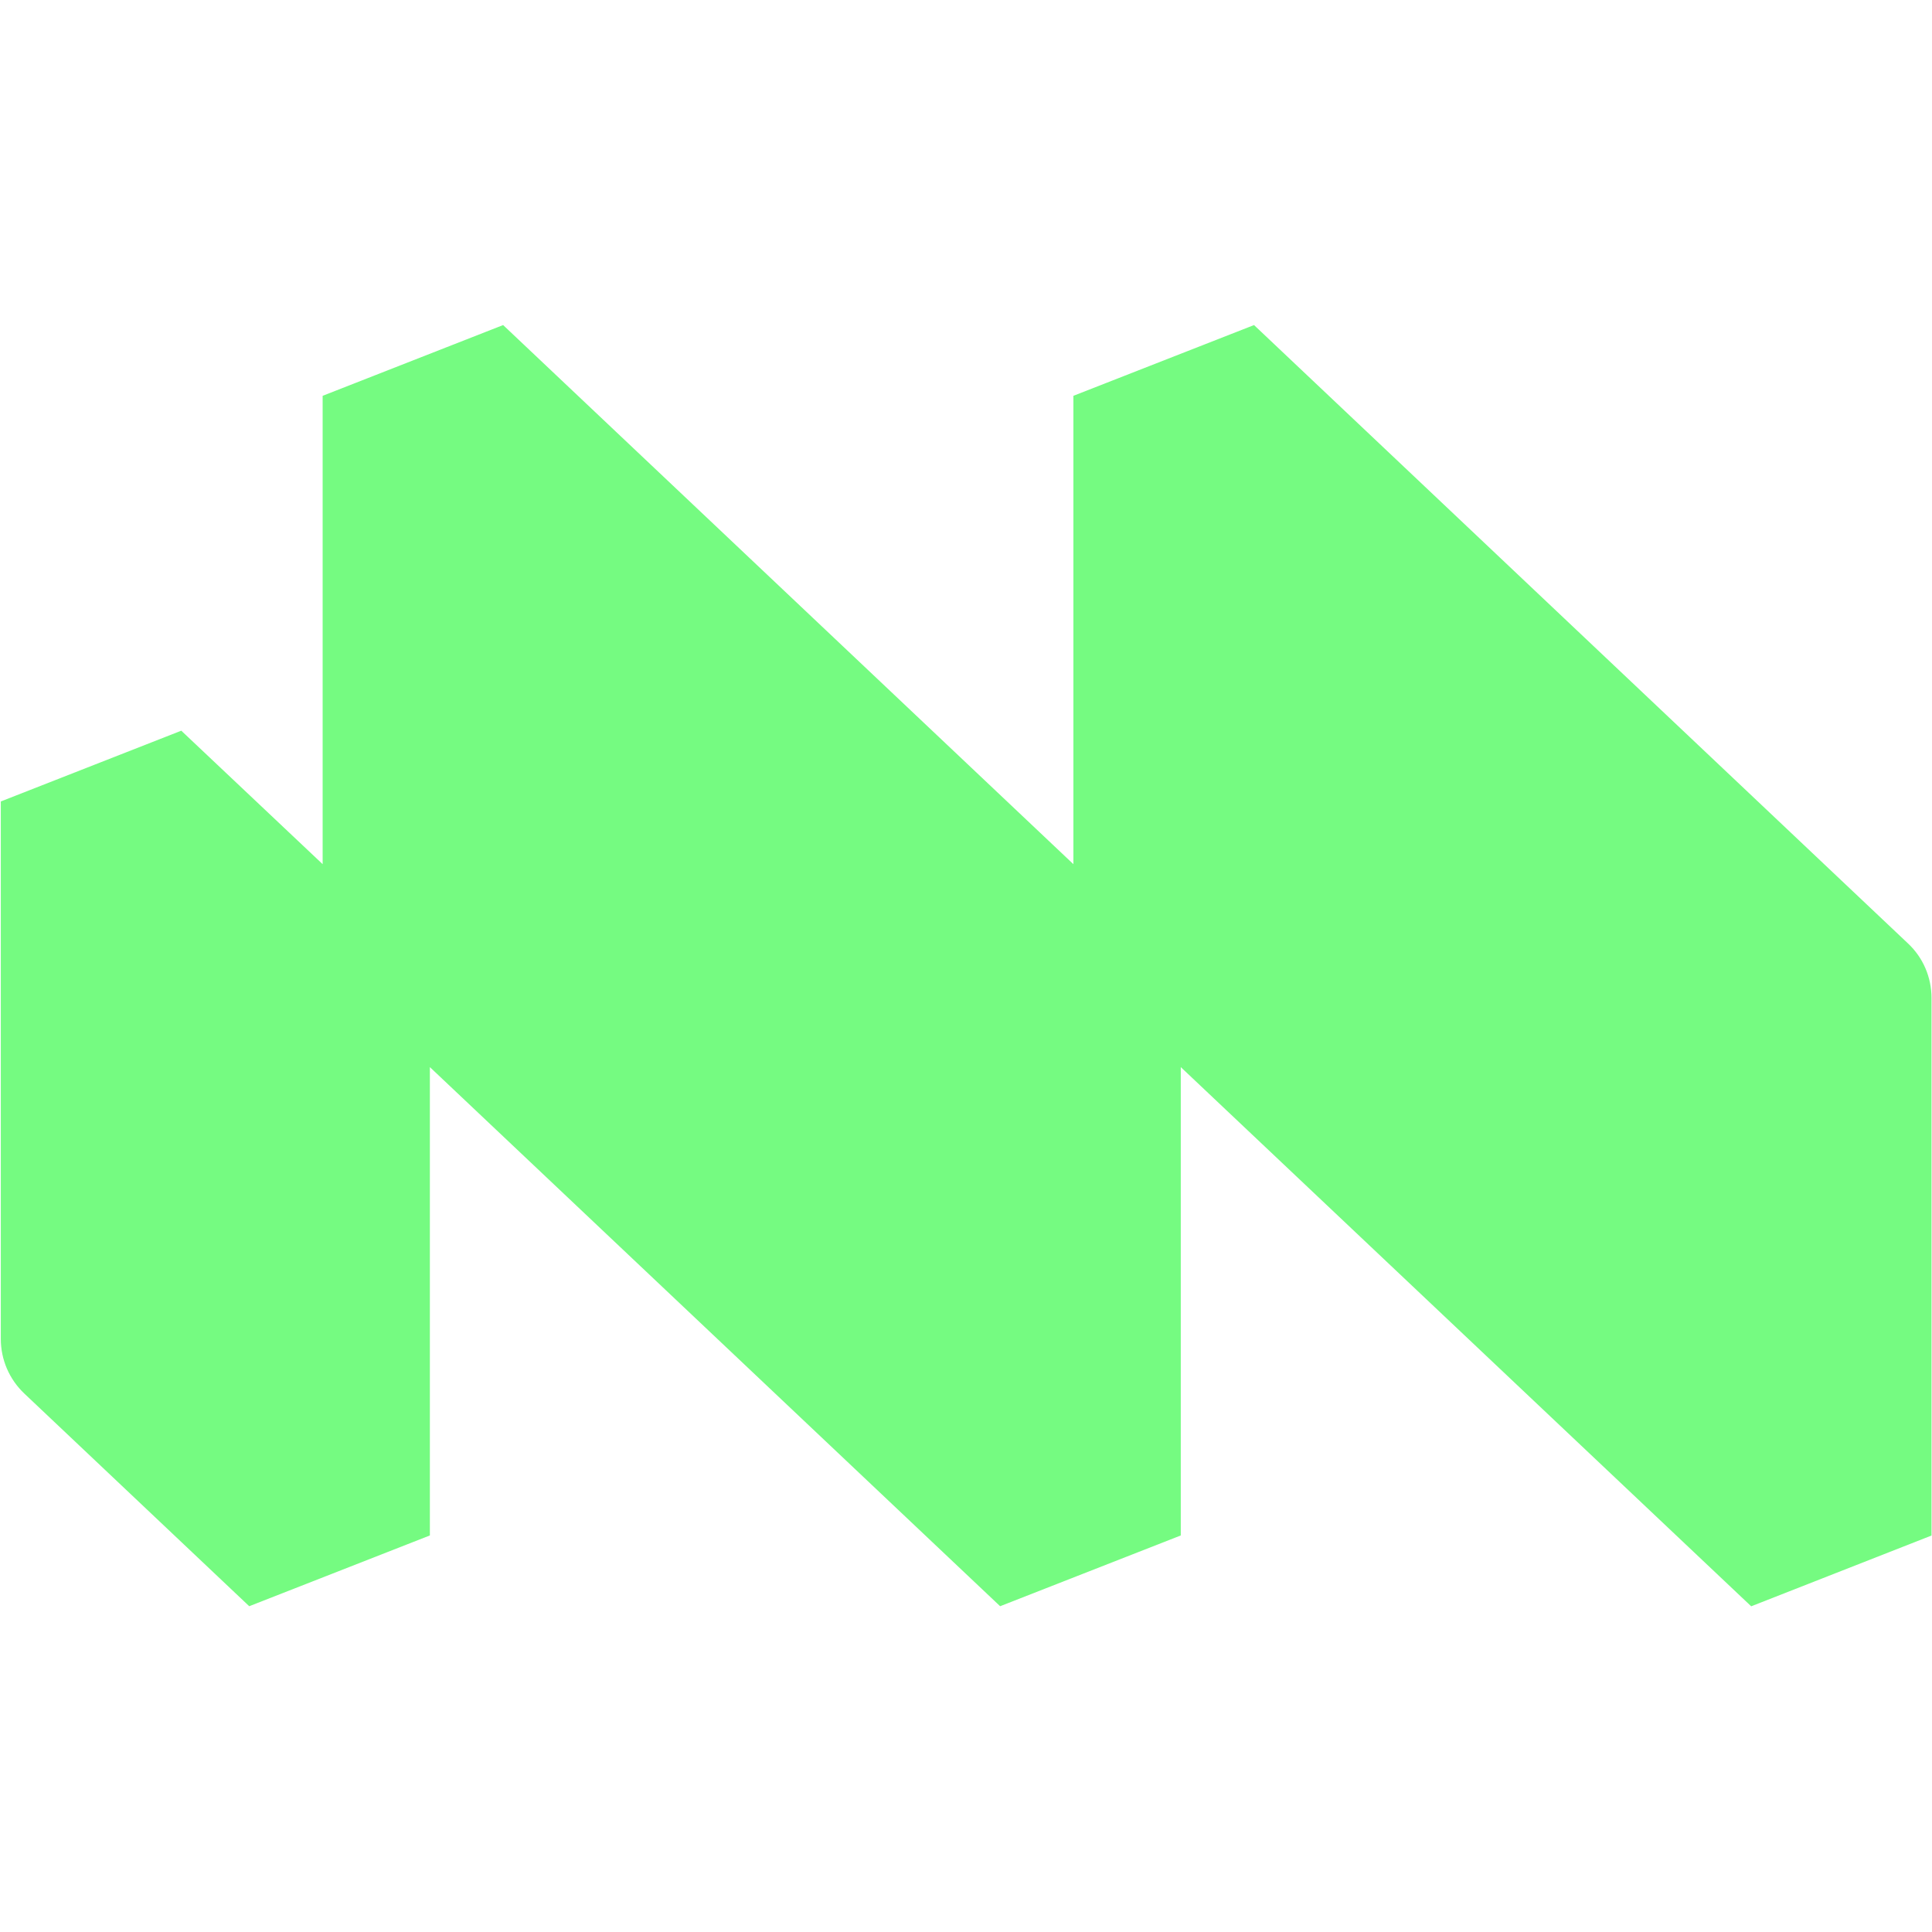
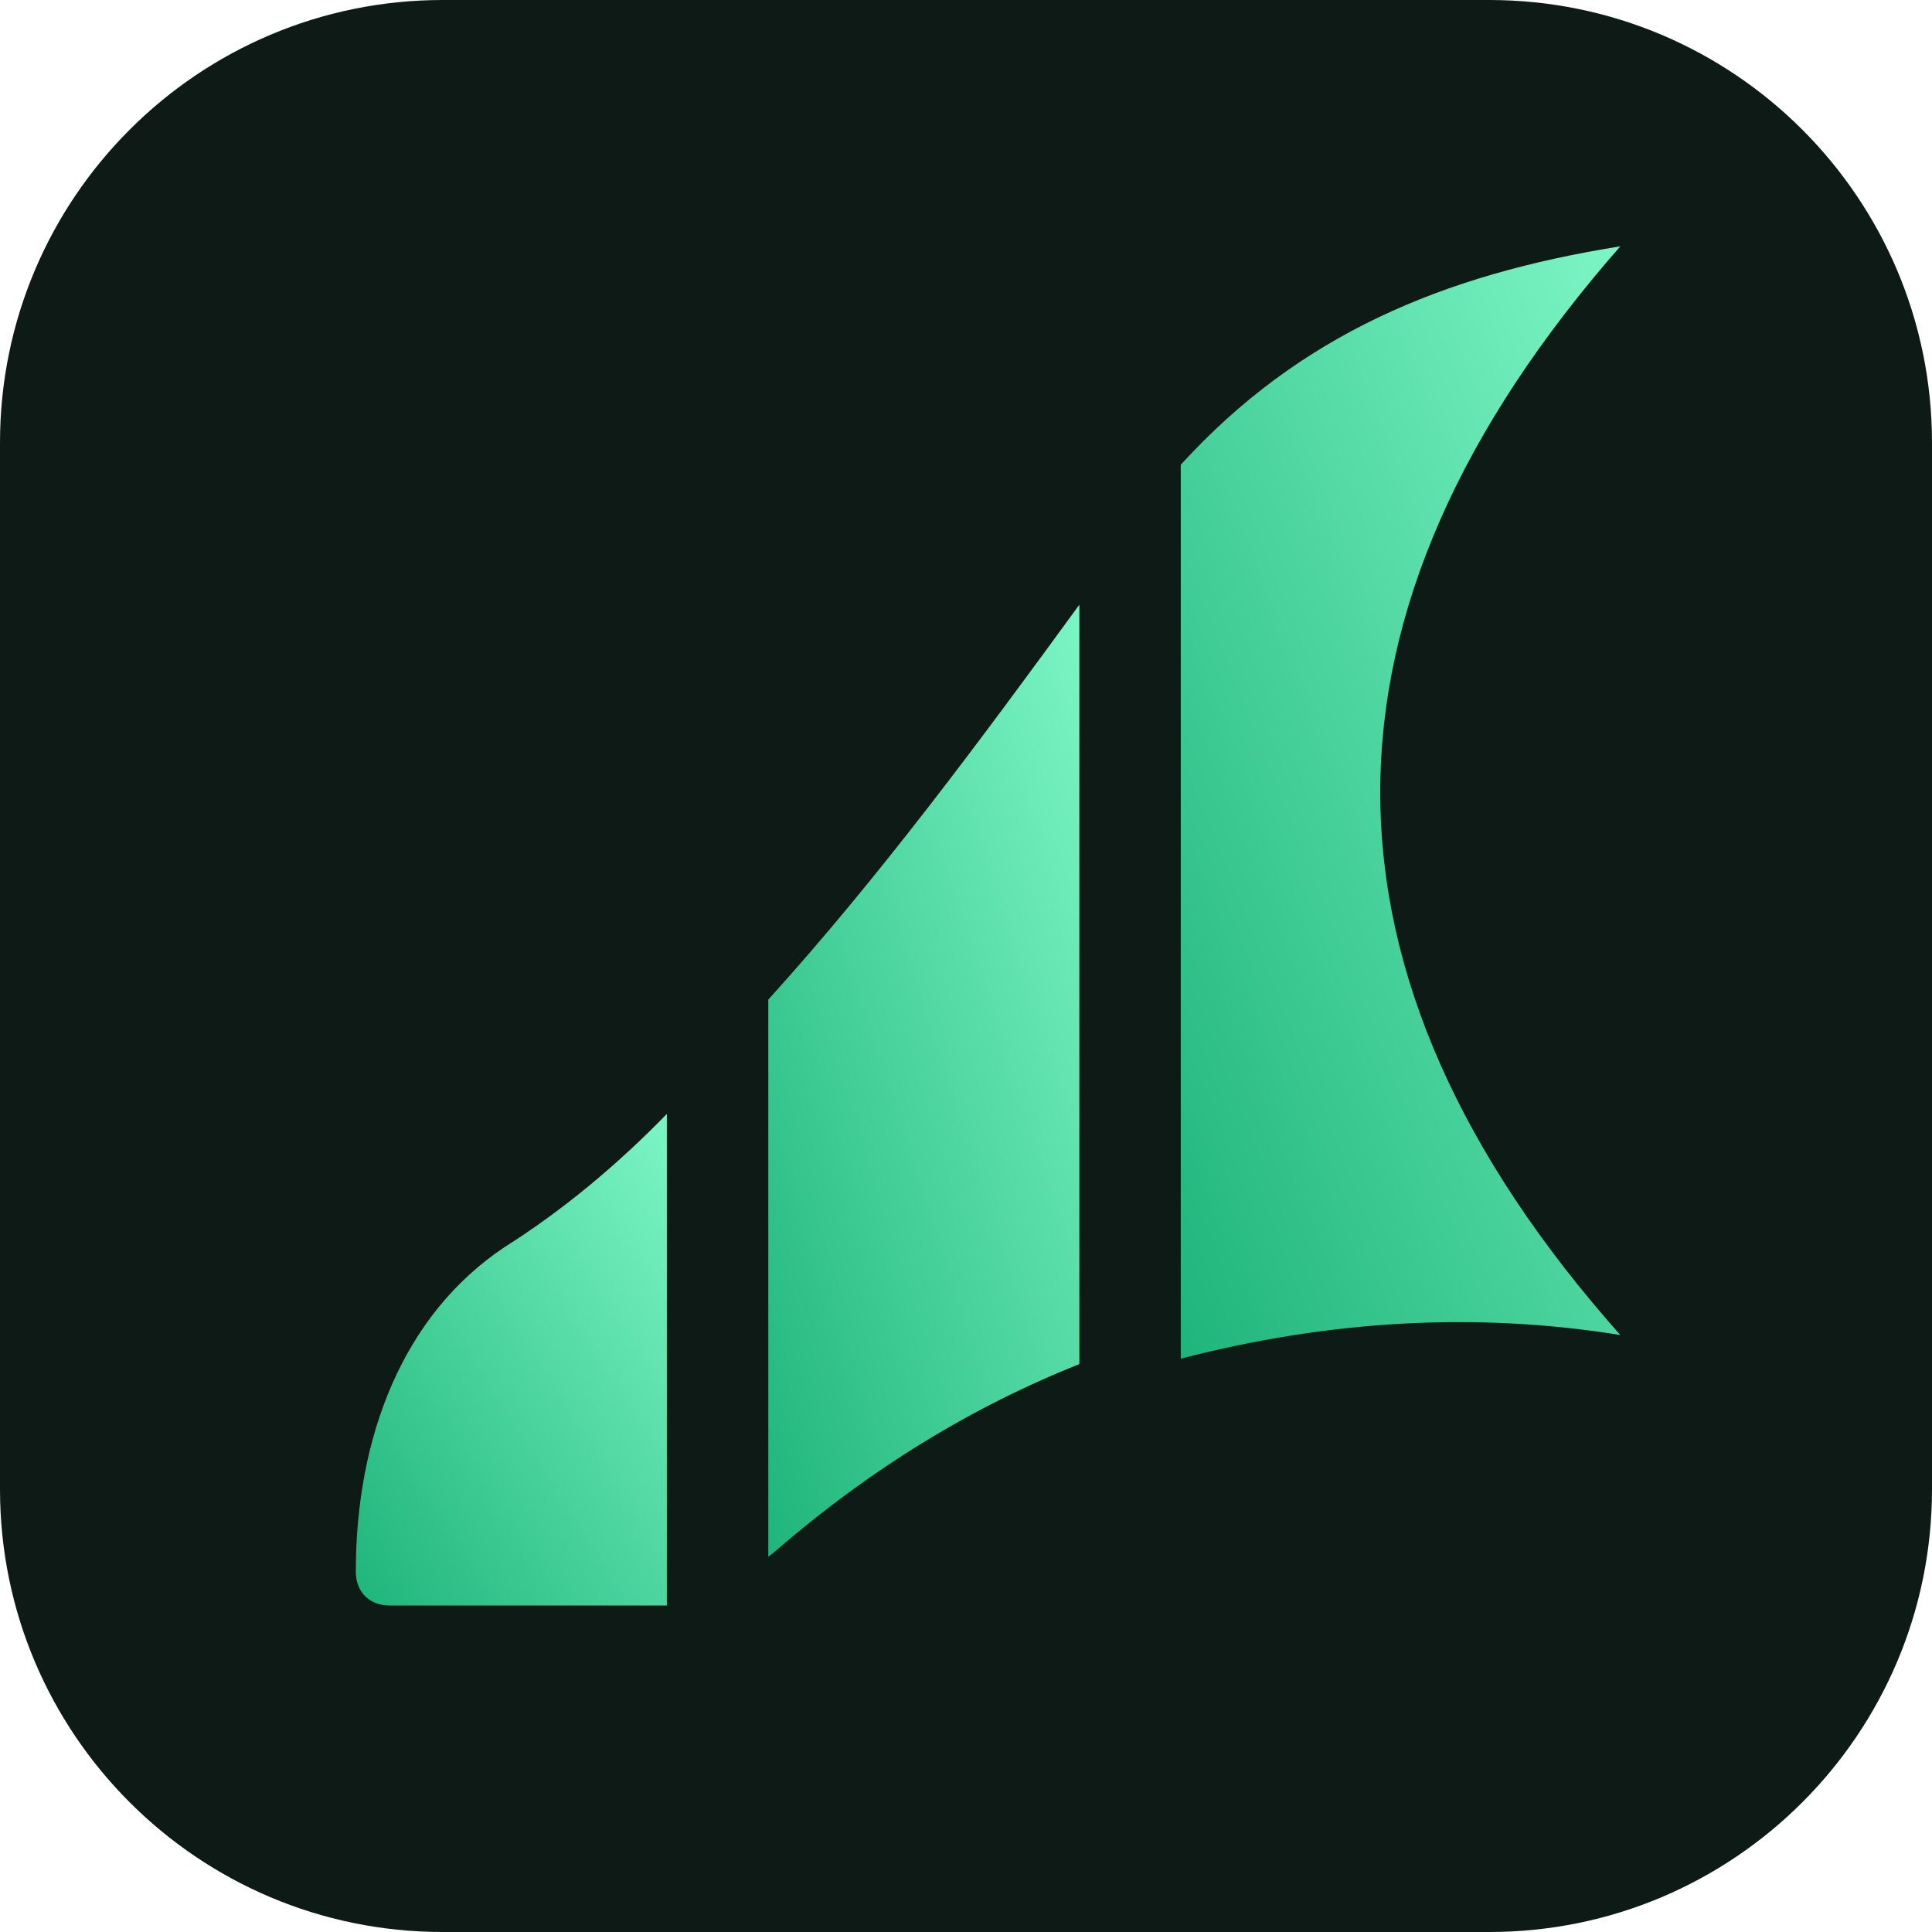
- <svg xmlns="http://www.w3.org/2000/svg" width="100%" height="100%" fill="#75FB81" viewBox="0 0 24 24">
-   <path d="m6.25 4.038-2.242 0.879v5.818l-1.756-1.658-2.242 0.879v6.677c0 0.257 0.106 0.502 0.292 0.678l2.794 2.642 2.244-0.879v-5.818l7.084 6.697 2.244-0.879v-5.818l7.086 6.698 2.24-0.879v-6.677c0-0.257-0.104-0.502-0.292-0.678l-8.124-7.682-2.244 0.879v5.818z" />
+ <svg xmlns="http://www.w3.org/2000/svg" width="100%" height="100%" viewBox="0 0 24 24">
+   <defs>
+     <linearGradient id="fintail" x1="0" y1="1" x2="1" y2="0">
+       <stop offset="0" stop-color="#1FB57A" />
+       <stop offset="1" stop-color="#7CF5C4" />
+     </linearGradient>
+   </defs>
+   <rect width="24" height="24" rx="5.5" fill="#0E1A16" />
+   <g fill="url(#fintail)" transform="translate(1.9 1.8) scale(0.84)">
+     <path d="M3 21.1C3 19.1 3.7 17.3 5.2 16.3C6.07 15.75 6.87 15.08 7.6 14.33V21.6H3.5C3.2 21.6 3 21.4 3 21.1Z" />
+     <path d="M9.1 12.64C10.73 10.84 12.22 8.83 13.7 6.8V18.03C12.12 18.66 10.62 19.57 9.2 20.8L9.1 20.88Z" />
+     <path d="M15.2 4.73C16.95 2.81 19.07 1.92 21.7 1.5Q14.6 9.6 21.7 17.6C19.53 17.25 17.36 17.39 15.2 17.95Z" />
+   </g>
</svg>
